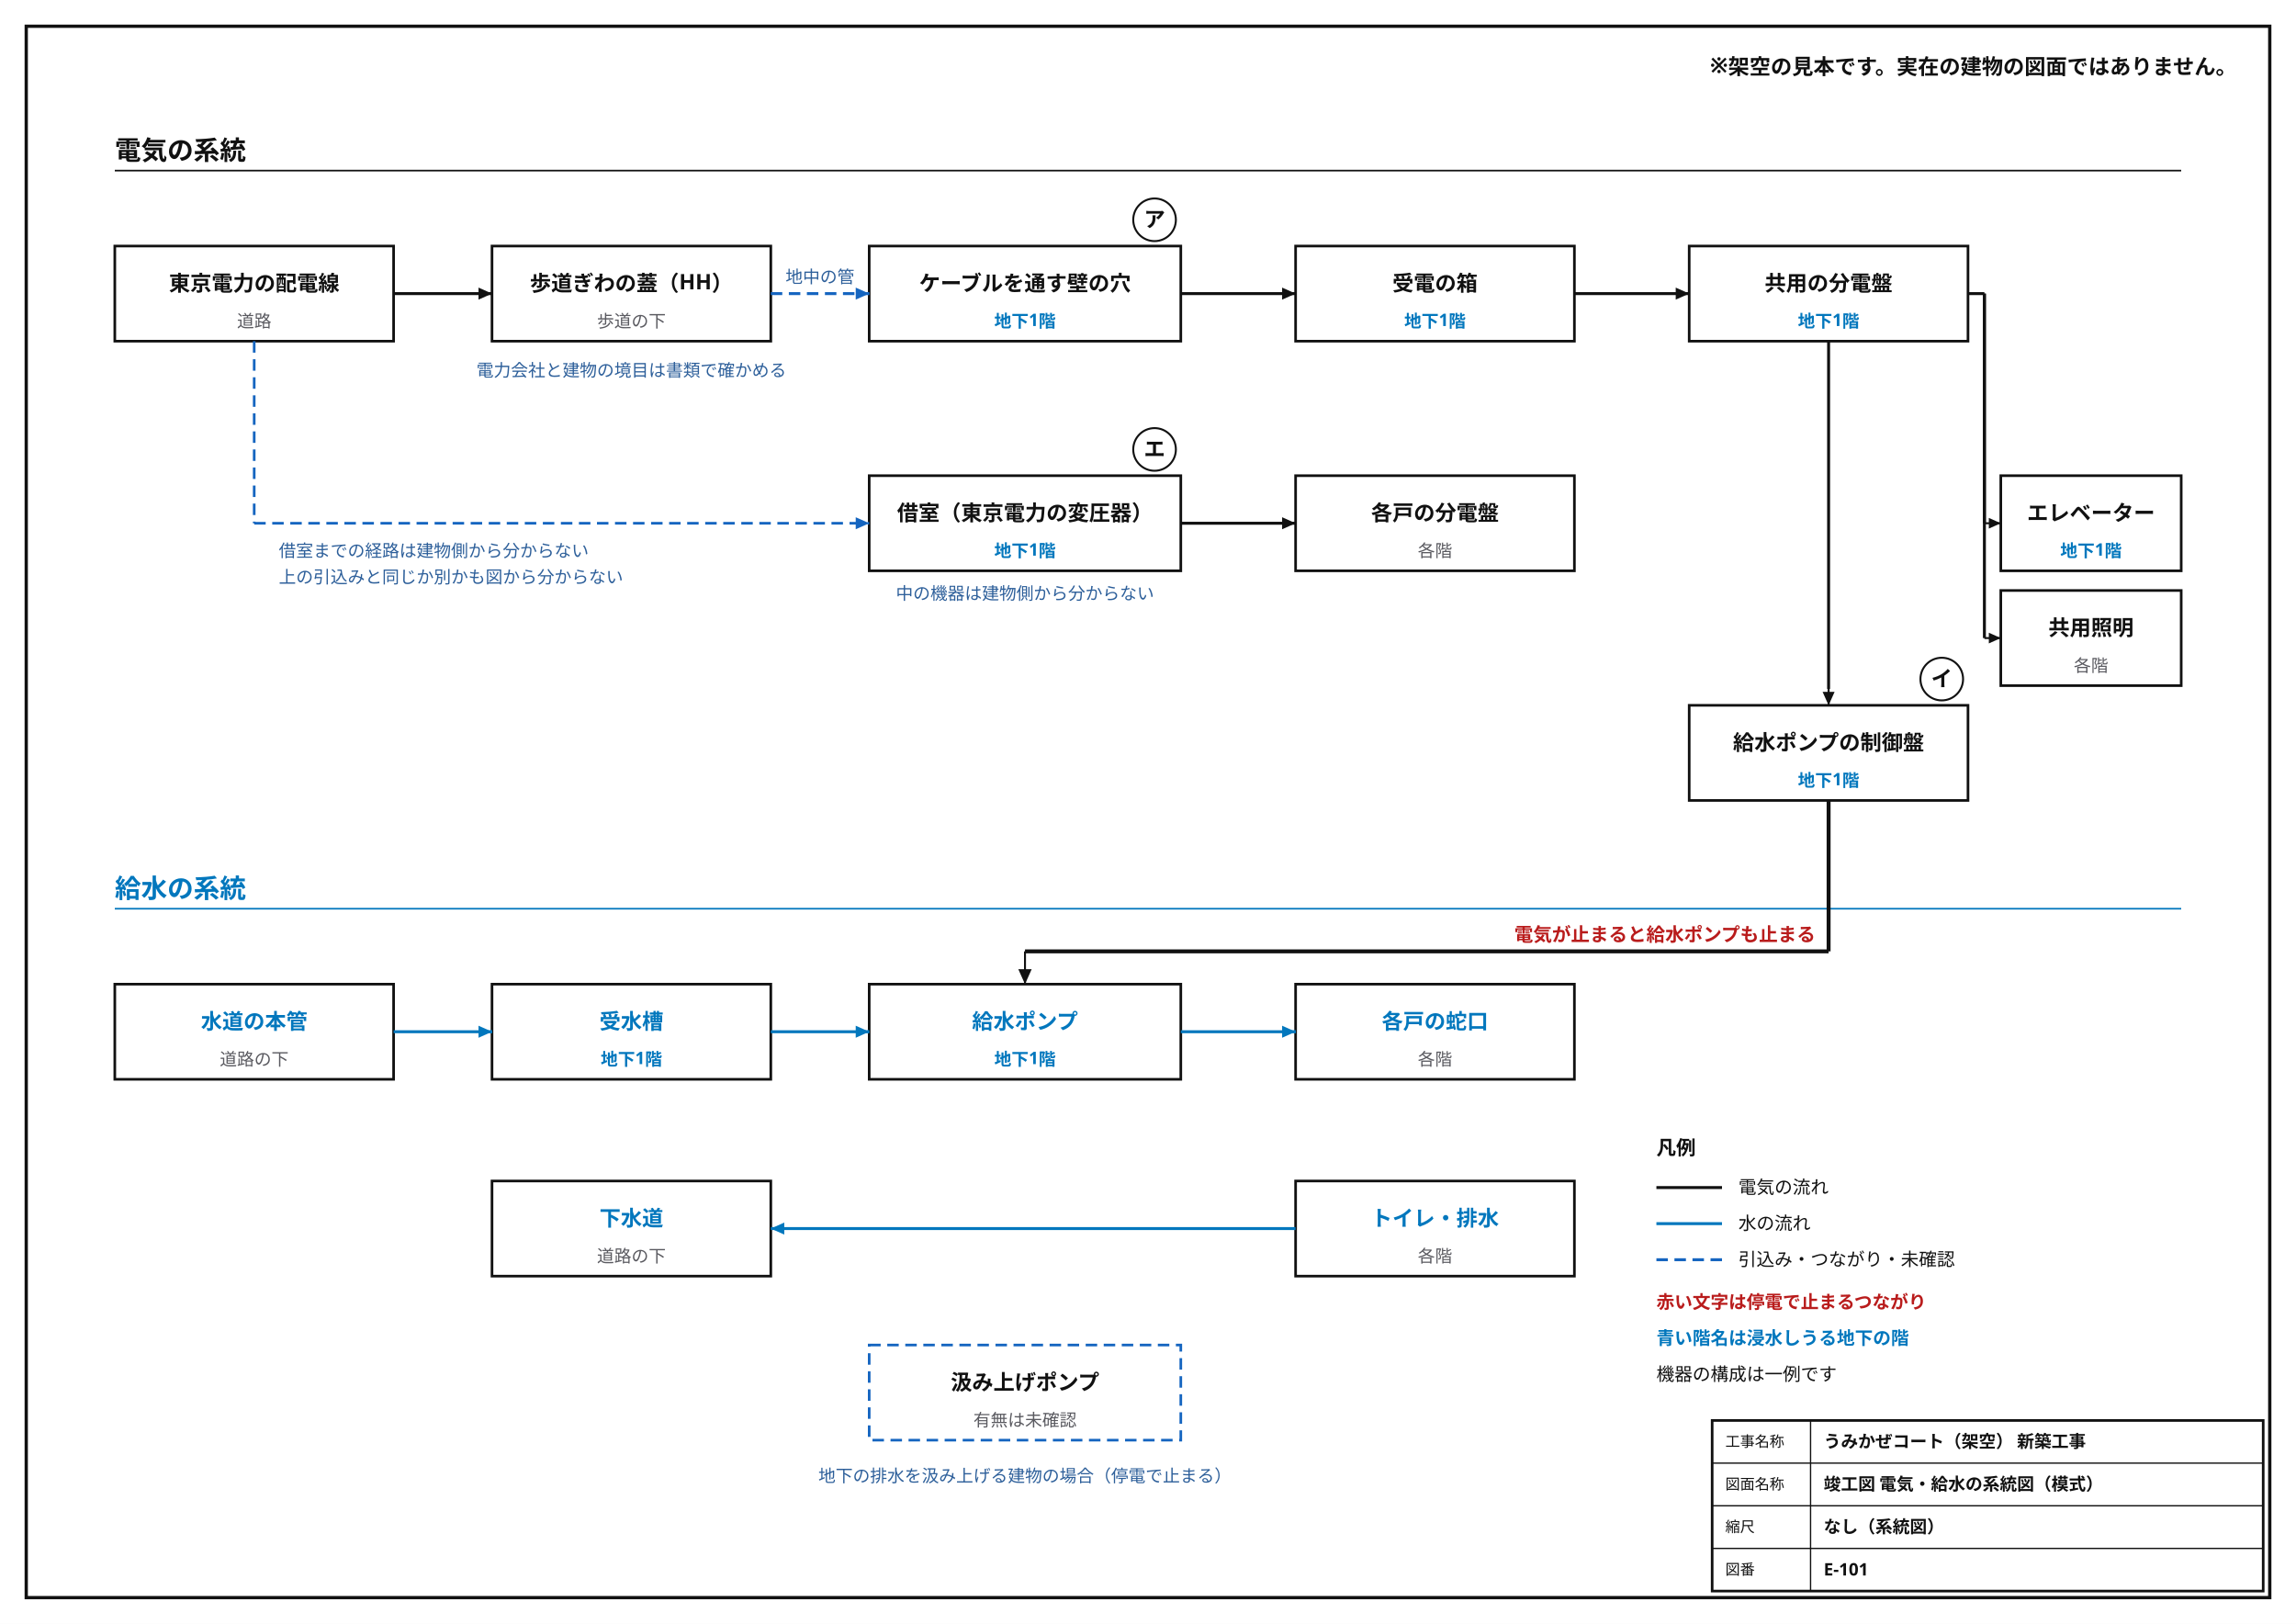
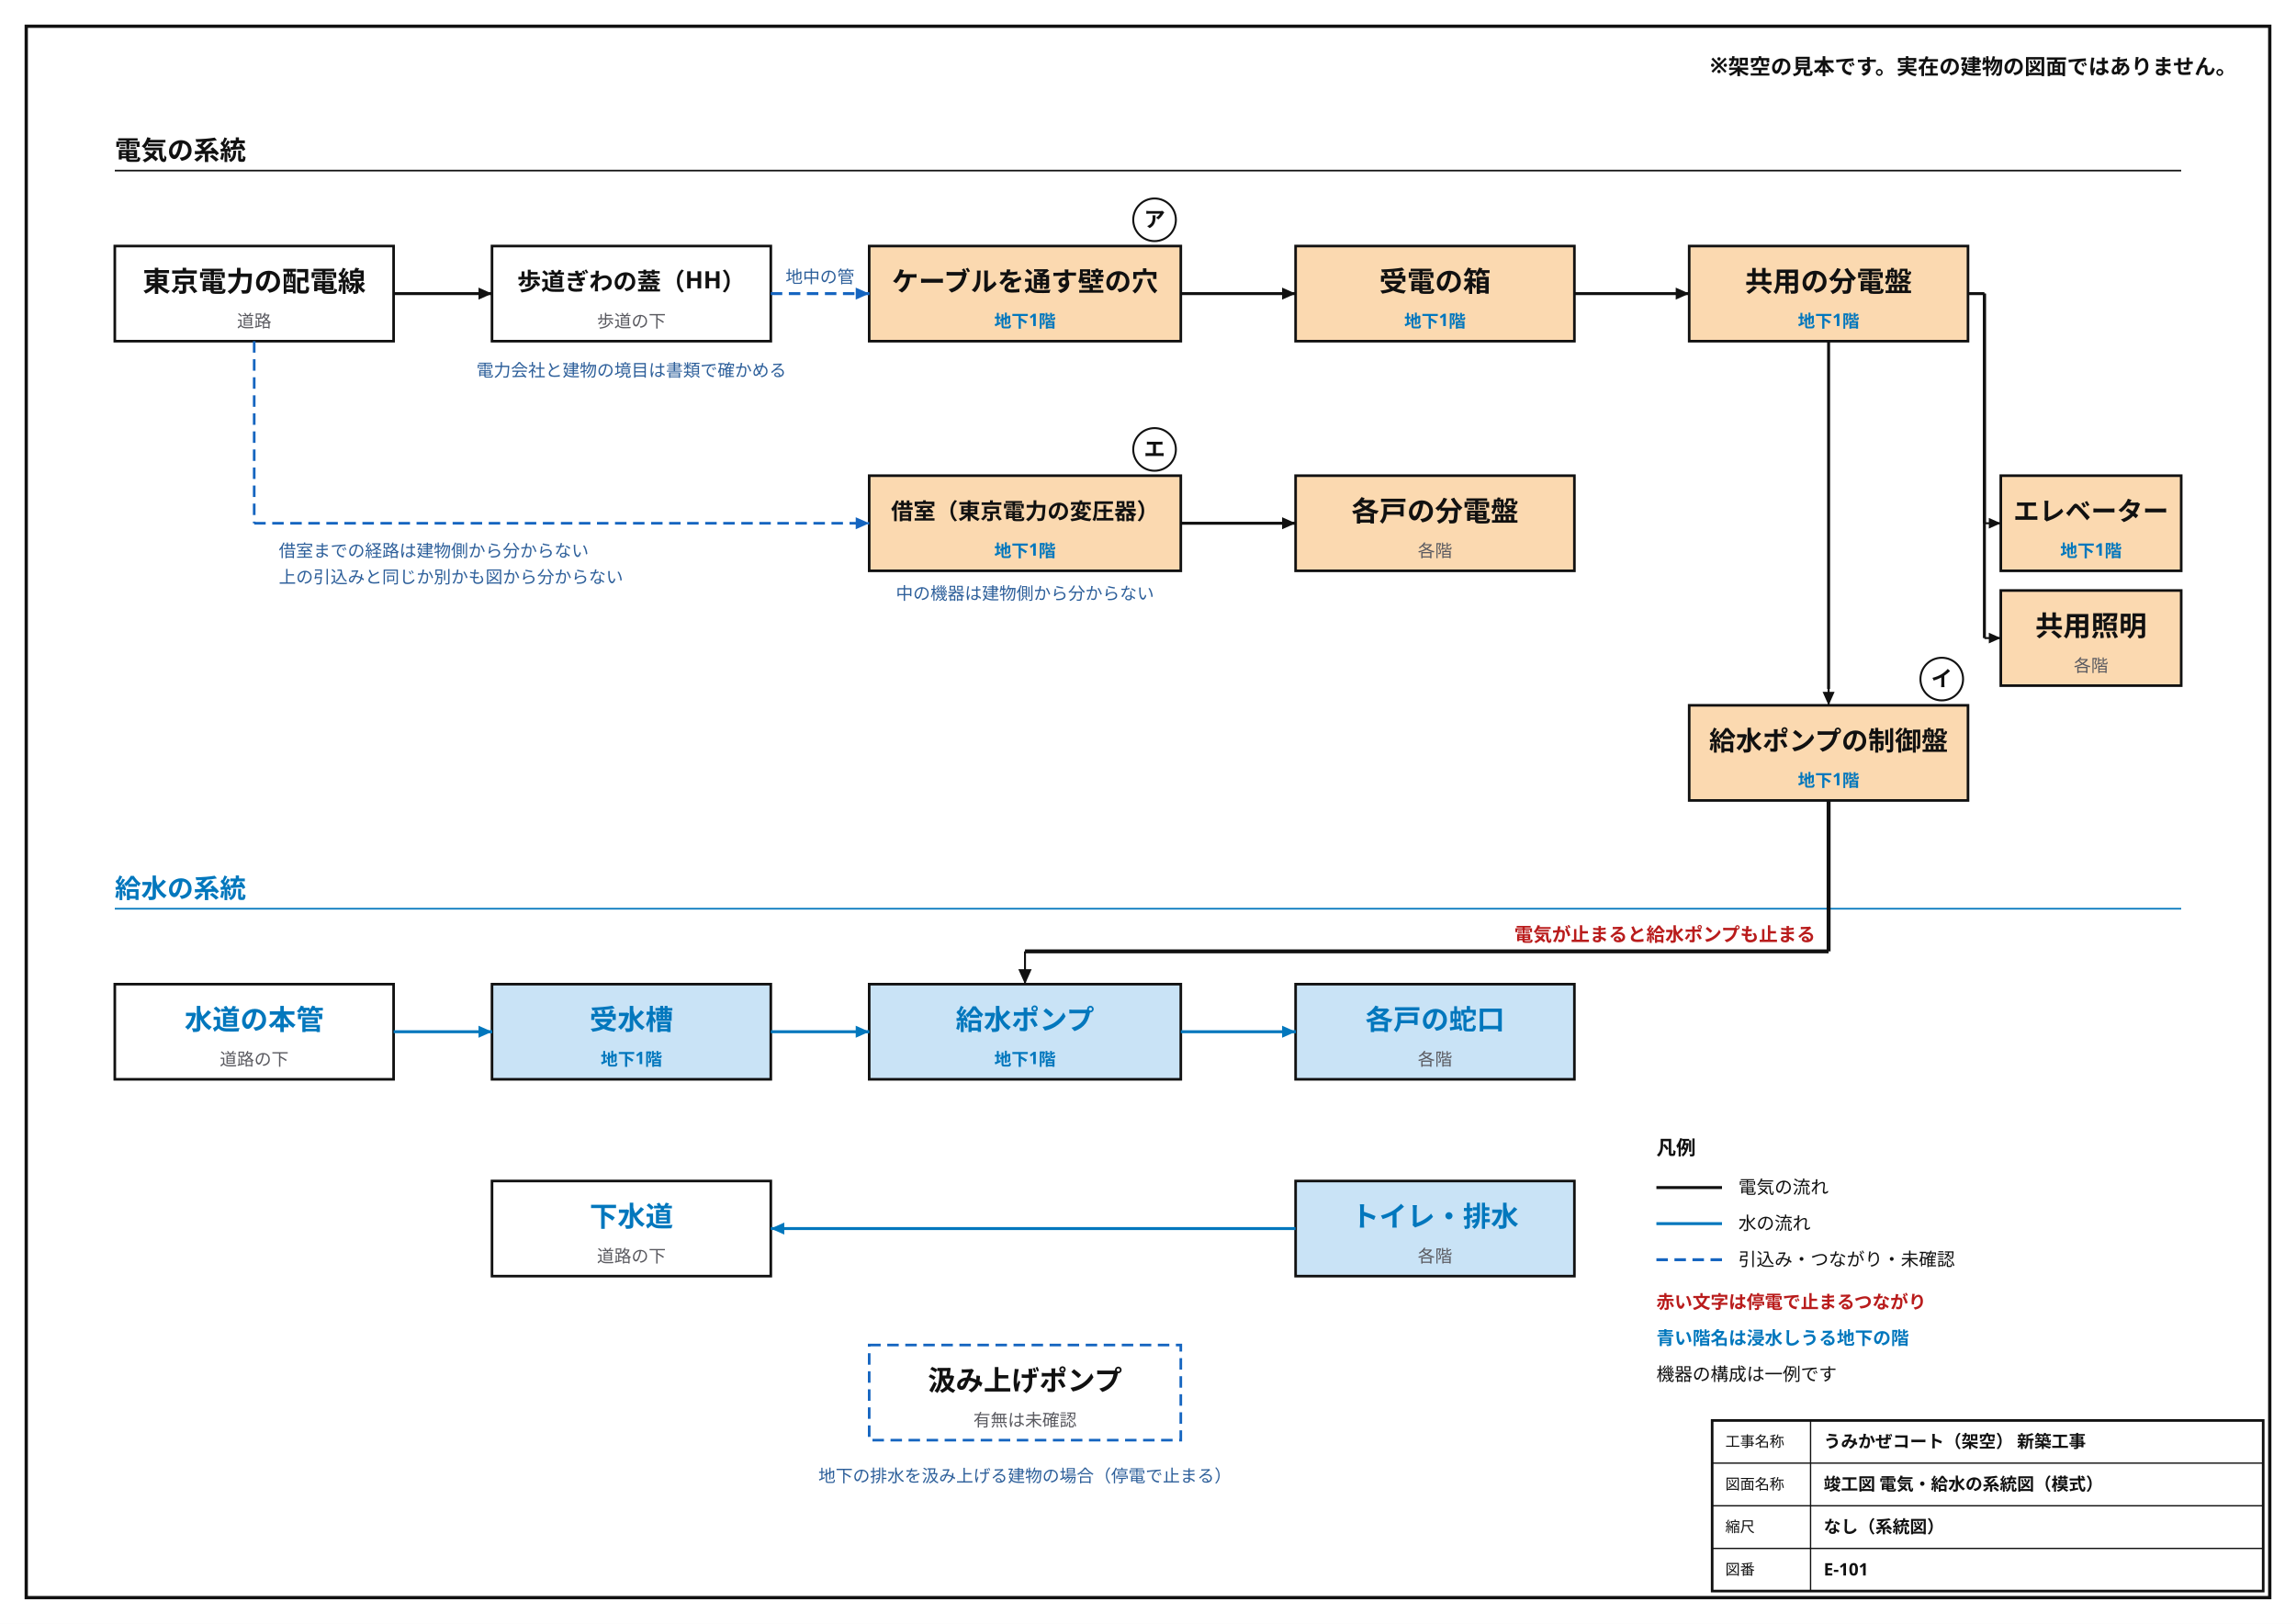
<svg xmlns="http://www.w3.org/2000/svg" viewBox="0 0 1400 990" width="1400" height="990">
  <rect width="1400" height="990" fill="#ffffff" />
  <polygon points="16.00,16.00 1384.00,16.00 1384.00,974.00 16.00,974.00" stroke="#111111" stroke-width="2" fill="none" />
  <text x="1364.00" y="44.33" font-size="13" text-anchor="end" fill="#111111" font-family="Hiragino Sans, Yu Gothic, Noto Sans JP, sans-serif" font-weight="600">※架空の見本です。実在の建物の図面ではありません。</text>
  <polygon points="1044.00,866.00 1380.00,866.00 1380.00,970.00 1044.00,970.00" stroke="#111111" stroke-width="1.6" fill="none" />
  <text x="1052.00" y="882.00" font-size="9" text-anchor="start" fill="#111111" font-family="Hiragino Sans, Yu Gothic, Noto Sans JP, sans-serif">工事名称</text>
  <text x="1112.00" y="882.50" font-size="10.5" text-anchor="start" fill="#111111" font-family="Hiragino Sans, Yu Gothic, Noto Sans JP, sans-serif" font-weight="600">うみかぜコート（架空） 新築工事</text>
  <line x1="1044.00" y1="892.00" x2="1380.00" y2="892.00" stroke="#111111" stroke-width="0.8" fill="none" />
  <text x="1052.00" y="908.00" font-size="9" text-anchor="start" fill="#111111" font-family="Hiragino Sans, Yu Gothic, Noto Sans JP, sans-serif">図面名称</text>
  <text x="1112.00" y="908.50" font-size="10.5" text-anchor="start" fill="#111111" font-family="Hiragino Sans, Yu Gothic, Noto Sans JP, sans-serif" font-weight="600">竣工図 電気・給水の系統図（模式）</text>
  <line x1="1044.00" y1="918.00" x2="1380.00" y2="918.00" stroke="#111111" stroke-width="0.8" fill="none" />
  <text x="1052.00" y="934.00" font-size="9" text-anchor="start" fill="#111111" font-family="Hiragino Sans, Yu Gothic, Noto Sans JP, sans-serif">縮尺</text>
  <text x="1112.00" y="934.50" font-size="10.5" text-anchor="start" fill="#111111" font-family="Hiragino Sans, Yu Gothic, Noto Sans JP, sans-serif" font-weight="600">なし（系統図）</text>
  <line x1="1044.00" y1="944.00" x2="1380.00" y2="944.00" stroke="#111111" stroke-width="0.8" fill="none" />
  <text x="1052.00" y="960.00" font-size="9" text-anchor="start" fill="#111111" font-family="Hiragino Sans, Yu Gothic, Noto Sans JP, sans-serif">図番</text>
  <text x="1112.00" y="960.50" font-size="10.5" text-anchor="start" fill="#111111" font-family="Hiragino Sans, Yu Gothic, Noto Sans JP, sans-serif" font-weight="600">E-101</text>
  <line x1="1104.00" y1="866.00" x2="1104.00" y2="970.00" stroke="#111111" stroke-width="0.8" fill="none" />
  <text x="70.00" y="97.33" font-size="16" text-anchor="start" fill="#111111" font-family="Hiragino Sans, Yu Gothic, Noto Sans JP, sans-serif" font-weight="600">電気の系統</text>
  <line x1="70.00" y1="104.00" x2="1330.00" y2="104.00" stroke="#111111" stroke-width="1" fill="none" />
  <polygon points="70.00,150.00 240.00,150.00 240.00,208.00 70.00,208.00" stroke="#111111" stroke-width="1.6" fill="none" />
-   <text x="155.00" y="177.33" font-size="13" text-anchor="middle" fill="#111111" font-family="Hiragino Sans, Yu Gothic, Noto Sans JP, sans-serif" font-weight="600">東京電力の配電線</text>
+   <text x="155.00" y="177.67" font-size="17" text-anchor="middle" fill="#111111" font-family="Hiragino Sans, Yu Gothic, Noto Sans JP, sans-serif" font-weight="600">東京電力の配電線</text>
  <text x="155.00" y="199.50" font-size="10.5" text-anchor="middle" fill="#5a5a60" font-family="Hiragino Sans, Yu Gothic, Noto Sans JP, sans-serif">道路</text>
  <polygon points="300.00,150.00 470.00,150.00 470.00,208.00 300.00,208.00" stroke="#111111" stroke-width="1.6" fill="none" />
-   <text x="385.00" y="177.33" font-size="13" text-anchor="middle" fill="#111111" font-family="Hiragino Sans, Yu Gothic, Noto Sans JP, sans-serif" font-weight="600">歩道ぎわの蓋（HH）</text>
+   <text x="385.00" y="176.87" font-size="14.62" text-anchor="middle" fill="#111111" font-family="Hiragino Sans, Yu Gothic, Noto Sans JP, sans-serif" font-weight="600">歩道ぎわの蓋（HH）</text>
  <text x="385.00" y="199.50" font-size="10.5" text-anchor="middle" fill="#5a5a60" font-family="Hiragino Sans, Yu Gothic, Noto Sans JP, sans-serif">歩道の下</text>
  <line x1="240.00" y1="179.00" x2="300.00" y2="179.00" stroke="#111111" stroke-width="1.8" fill="none" />
  <line x1="299.00" y1="179.00" x2="300.00" y2="179.00" stroke="#111111" stroke-width="1.2" fill="none" />
  <polygon points="300.00,179.00 291.78,182.67 291.78,175.33" fill="#111111" stroke="none" />
+   <polygon points="530.00,150.00 720.00,150.00 720.00,208.00 530.00,208.00" fill="#fbd9b0" stroke="none" />
  <polygon points="530.00,150.00 720.00,150.00 720.00,208.00 530.00,208.00" stroke="#111111" stroke-width="1.6" fill="none" />
-   <text x="625.00" y="177.33" font-size="13" text-anchor="middle" fill="#111111" font-family="Hiragino Sans, Yu Gothic, Noto Sans JP, sans-serif" font-weight="600">ケーブルを通す壁の穴</text>
+   <text x="625.00" y="177.45" font-size="16.34" text-anchor="middle" fill="#111111" font-family="Hiragino Sans, Yu Gothic, Noto Sans JP, sans-serif" font-weight="600">ケーブルを通す壁の穴</text>
  <text x="625.00" y="199.50" font-size="10.5" text-anchor="middle" fill="#0277bd" font-family="Hiragino Sans, Yu Gothic, Noto Sans JP, sans-serif" font-weight="600">地下1階</text>
  <circle cx="704.00" cy="134.00" r="13.00" stroke="#111111" stroke-width="1.2" fill="none" />
  <text x="704.00" y="138.33" font-size="13" text-anchor="middle" fill="#111111" font-family="Hiragino Sans, Yu Gothic, Noto Sans JP, sans-serif" font-weight="600">ア</text>
  <line x1="470.00" y1="179.00" x2="530.00" y2="179.00" stroke="#1565c0" stroke-width="1.8" stroke-dasharray="7 4" fill="none" />
  <line x1="529.00" y1="179.00" x2="530.00" y2="179.00" stroke="#1565c0" stroke-width="1.6" stroke-dasharray="7 4" fill="none" />
  <polygon points="530.00,179.00 521.78,182.67 521.78,175.33" fill="#1565c0" stroke="none" />
  <text x="500.00" y="172.50" font-size="10.5" text-anchor="middle" fill="#2d5f9a" font-family="Hiragino Sans, Yu Gothic, Noto Sans JP, sans-serif">地中の管</text>
  <text x="385.00" y="229.50" font-size="10.5" text-anchor="middle" fill="#2d5f9a" font-family="Hiragino Sans, Yu Gothic, Noto Sans JP, sans-serif">電力会社と建物の境目は書類で確かめる</text>
+   <polygon points="530.00,290.00 720.00,290.00 720.00,348.00 530.00,348.00" fill="#fbd9b0" stroke="none" />
  <polygon points="530.00,290.00 720.00,290.00 720.00,348.00 530.00,348.00" stroke="#111111" stroke-width="1.6" fill="none" />
-   <text x="625.00" y="317.33" font-size="13" text-anchor="middle" fill="#111111" font-family="Hiragino Sans, Yu Gothic, Noto Sans JP, sans-serif" font-weight="600">借室（東京電力の変圧器）</text>
+   <text x="625.00" y="316.54" font-size="13.617" text-anchor="middle" fill="#111111" font-family="Hiragino Sans, Yu Gothic, Noto Sans JP, sans-serif" font-weight="600">借室（東京電力の変圧器）</text>
  <text x="625.00" y="339.50" font-size="10.5" text-anchor="middle" fill="#0277bd" font-family="Hiragino Sans, Yu Gothic, Noto Sans JP, sans-serif" font-weight="600">地下1階</text>
  <circle cx="704.00" cy="274.00" r="13.00" stroke="#111111" stroke-width="1.2" fill="none" />
  <text x="704.00" y="278.33" font-size="13" text-anchor="middle" fill="#111111" font-family="Hiragino Sans, Yu Gothic, Noto Sans JP, sans-serif" font-weight="600">エ</text>
  <text x="625.00" y="365.50" font-size="10.5" text-anchor="middle" fill="#2d5f9a" font-family="Hiragino Sans, Yu Gothic, Noto Sans JP, sans-serif">中の機器は建物側から分からない</text>
+   <polygon points="790.00,290.00 960.00,290.00 960.00,348.00 790.00,348.00" fill="#fbd9b0" stroke="none" />
  <polygon points="790.00,290.00 960.00,290.00 960.00,348.00 790.00,348.00" stroke="#111111" stroke-width="1.6" fill="none" />
-   <text x="875.00" y="317.33" font-size="13" text-anchor="middle" fill="#111111" font-family="Hiragino Sans, Yu Gothic, Noto Sans JP, sans-serif" font-weight="600">各戸の分電盤</text>
+   <text x="875.00" y="317.67" font-size="17" text-anchor="middle" fill="#111111" font-family="Hiragino Sans, Yu Gothic, Noto Sans JP, sans-serif" font-weight="600">各戸の分電盤</text>
  <text x="875.00" y="339.50" font-size="10.5" text-anchor="middle" fill="#5a5a60" font-family="Hiragino Sans, Yu Gothic, Noto Sans JP, sans-serif">各階</text>
  <line x1="155.00" y1="208.00" x2="155.00" y2="319.00" stroke="#1565c0" stroke-width="1.6" stroke-dasharray="7 4" fill="none" />
  <line x1="155.00" y1="319.00" x2="530.00" y2="319.00" stroke="#1565c0" stroke-width="1.6" stroke-dasharray="7 4" fill="none" />
  <polygon points="530.00,319.00 521.78,322.67 521.78,315.33" fill="#1565c0" stroke="none" />
  <text x="170.00" y="339.50" font-size="10.5" text-anchor="start" fill="#2d5f9a" font-family="Hiragino Sans, Yu Gothic, Noto Sans JP, sans-serif">借室までの経路は建物側から分からない</text>
  <text x="170.00" y="355.50" font-size="10.5" text-anchor="start" fill="#2d5f9a" font-family="Hiragino Sans, Yu Gothic, Noto Sans JP, sans-serif">上の引込みと同じか別かも図から分からない</text>
  <line x1="720.00" y1="319.00" x2="790.00" y2="319.00" stroke="#111111" stroke-width="1.8" fill="none" />
  <line x1="789.00" y1="319.00" x2="790.00" y2="319.00" stroke="#111111" stroke-width="1.2" fill="none" />
  <polygon points="790.00,319.00 781.78,322.67 781.78,315.33" fill="#111111" stroke="none" />
+   <polygon points="790.00,150.00 960.00,150.00 960.00,208.00 790.00,208.00" fill="#fbd9b0" stroke="none" />
  <polygon points="790.00,150.00 960.00,150.00 960.00,208.00 790.00,208.00" stroke="#111111" stroke-width="1.6" fill="none" />
-   <text x="875.00" y="177.33" font-size="13" text-anchor="middle" fill="#111111" font-family="Hiragino Sans, Yu Gothic, Noto Sans JP, sans-serif" font-weight="600">受電の箱</text>
+   <text x="875.00" y="177.67" font-size="17" text-anchor="middle" fill="#111111" font-family="Hiragino Sans, Yu Gothic, Noto Sans JP, sans-serif" font-weight="600">受電の箱</text>
  <text x="875.00" y="199.50" font-size="10.5" text-anchor="middle" fill="#0277bd" font-family="Hiragino Sans, Yu Gothic, Noto Sans JP, sans-serif" font-weight="600">地下1階</text>
  <line x1="720.00" y1="179.00" x2="790.00" y2="179.00" stroke="#111111" stroke-width="1.8" fill="none" />
  <line x1="789.00" y1="179.00" x2="790.00" y2="179.00" stroke="#111111" stroke-width="1.2" fill="none" />
  <polygon points="790.00,179.00 781.78,182.67 781.78,175.33" fill="#111111" stroke="none" />
+   <polygon points="1030.00,150.00 1200.00,150.00 1200.00,208.00 1030.00,208.00" fill="#fbd9b0" stroke="none" />
  <polygon points="1030.00,150.00 1200.00,150.00 1200.00,208.00 1030.00,208.00" stroke="#111111" stroke-width="1.6" fill="none" />
-   <text x="1115.00" y="177.33" font-size="13" text-anchor="middle" fill="#111111" font-family="Hiragino Sans, Yu Gothic, Noto Sans JP, sans-serif" font-weight="600">共用の分電盤</text>
+   <text x="1115.00" y="177.67" font-size="17" text-anchor="middle" fill="#111111" font-family="Hiragino Sans, Yu Gothic, Noto Sans JP, sans-serif" font-weight="600">共用の分電盤</text>
  <text x="1115.00" y="199.50" font-size="10.5" text-anchor="middle" fill="#0277bd" font-family="Hiragino Sans, Yu Gothic, Noto Sans JP, sans-serif" font-weight="600">地下1階</text>
  <line x1="960.00" y1="179.00" x2="1030.00" y2="179.00" stroke="#111111" stroke-width="1.8" fill="none" />
  <line x1="1029.00" y1="179.00" x2="1030.00" y2="179.00" stroke="#111111" stroke-width="1.2" fill="none" />
  <polygon points="1030.00,179.00 1021.78,182.67 1021.78,175.33" fill="#111111" stroke="none" />
+   <polygon points="1030.00,430.00 1200.00,430.00 1200.00,488.00 1030.00,488.00" fill="#fbd9b0" stroke="none" />
  <polygon points="1030.00,430.00 1200.00,430.00 1200.00,488.00 1030.00,488.00" stroke="#111111" stroke-width="1.6" fill="none" />
-   <text x="1115.00" y="457.33" font-size="13" text-anchor="middle" fill="#111111" font-family="Hiragino Sans, Yu Gothic, Noto Sans JP, sans-serif" font-weight="600">給水ポンプの制御盤</text>
+   <text x="1115.00" y="457.41" font-size="16.244" text-anchor="middle" fill="#111111" font-family="Hiragino Sans, Yu Gothic, Noto Sans JP, sans-serif" font-weight="600">給水ポンプの制御盤</text>
  <text x="1115.00" y="479.50" font-size="10.5" text-anchor="middle" fill="#0277bd" font-family="Hiragino Sans, Yu Gothic, Noto Sans JP, sans-serif" font-weight="600">地下1階</text>
  <circle cx="1184.00" cy="414.00" r="13.00" stroke="#111111" stroke-width="1.2" fill="none" />
  <text x="1184.00" y="418.33" font-size="13" text-anchor="middle" fill="#111111" font-family="Hiragino Sans, Yu Gothic, Noto Sans JP, sans-serif" font-weight="600">イ</text>
  <line x1="1115.00" y1="208.00" x2="1115.00" y2="420.00" stroke="#111111" stroke-width="1.8" fill="none" />
  <line x1="1115.00" y1="420.00" x2="1115.00" y2="430.00" stroke="#111111" stroke-width="1.2" fill="none" />
  <polygon points="1115.00,430.00 1111.33,421.78 1118.67,421.78" fill="#111111" stroke="none" />
  <line x1="1200.00" y1="179.00" x2="1210.00" y2="179.00" stroke="#111111" stroke-width="1.8" fill="none" />
+   <polygon points="1220.00,290.00 1330.00,290.00 1330.00,348.00 1220.00,348.00" fill="#fbd9b0" stroke="none" />
  <polygon points="1220.00,290.00 1330.00,290.00 1330.00,348.00 1220.00,348.00" stroke="#111111" stroke-width="1.6" fill="none" />
-   <text x="1275.00" y="317.33" font-size="13" text-anchor="middle" fill="#111111" font-family="Hiragino Sans, Yu Gothic, Noto Sans JP, sans-serif" font-weight="600">エレベーター</text>
+   <text x="1275.00" y="317.26" font-size="15.767" text-anchor="middle" fill="#111111" font-family="Hiragino Sans, Yu Gothic, Noto Sans JP, sans-serif" font-weight="600">エレベーター</text>
  <text x="1275.00" y="339.50" font-size="10.5" text-anchor="middle" fill="#0277bd" font-family="Hiragino Sans, Yu Gothic, Noto Sans JP, sans-serif" font-weight="600">地下1階</text>
  <line x1="1210.00" y1="179.00" x2="1210.00" y2="319.00" stroke="#111111" stroke-width="1.8" fill="none" />
  <line x1="1210.00" y1="319.00" x2="1220.00" y2="319.00" stroke="#111111" stroke-width="1.2" fill="none" />
  <polygon points="1220.00,319.00 1212.70,322.26 1212.70,315.74" fill="#111111" stroke="none" />
+   <polygon points="1220.00,360.00 1330.00,360.00 1330.00,418.00 1220.00,418.00" fill="#fbd9b0" stroke="none" />
  <polygon points="1220.00,360.00 1330.00,360.00 1330.00,418.00 1220.00,418.00" stroke="#111111" stroke-width="1.6" fill="none" />
-   <text x="1275.00" y="387.33" font-size="13" text-anchor="middle" fill="#111111" font-family="Hiragino Sans, Yu Gothic, Noto Sans JP, sans-serif" font-weight="600">共用照明</text>
+   <text x="1275.00" y="387.67" font-size="17" text-anchor="middle" fill="#111111" font-family="Hiragino Sans, Yu Gothic, Noto Sans JP, sans-serif" font-weight="600">共用照明</text>
  <text x="1275.00" y="409.50" font-size="10.5" text-anchor="middle" fill="#5a5a60" font-family="Hiragino Sans, Yu Gothic, Noto Sans JP, sans-serif">各階</text>
  <line x1="1210.00" y1="179.00" x2="1210.00" y2="389.00" stroke="#111111" stroke-width="1.8" fill="none" />
  <line x1="1210.00" y1="389.00" x2="1220.00" y2="389.00" stroke="#111111" stroke-width="1.2" fill="none" />
  <polygon points="1220.00,389.00 1212.70,392.26 1212.70,385.74" fill="#111111" stroke="none" />
  <text x="70.00" y="547.33" font-size="16" text-anchor="start" fill="#0277bd" font-family="Hiragino Sans, Yu Gothic, Noto Sans JP, sans-serif" font-weight="600">給水の系統</text>
  <line x1="70.00" y1="554.00" x2="1330.00" y2="554.00" stroke="#0277bd" stroke-width="1" fill="none" />
  <polygon points="70.00,600.00 240.00,600.00 240.00,658.00 70.00,658.00" stroke="#111111" stroke-width="1.6" fill="none" />
-   <text x="155.00" y="627.33" font-size="13" text-anchor="middle" fill="#0277bd" font-family="Hiragino Sans, Yu Gothic, Noto Sans JP, sans-serif" font-weight="600">水道の本管</text>
+   <text x="155.00" y="627.67" font-size="17" text-anchor="middle" fill="#0277bd" font-family="Hiragino Sans, Yu Gothic, Noto Sans JP, sans-serif" font-weight="600">水道の本管</text>
  <text x="155.00" y="649.50" font-size="10.5" text-anchor="middle" fill="#5a5a60" font-family="Hiragino Sans, Yu Gothic, Noto Sans JP, sans-serif">道路の下</text>
+   <polygon points="300.00,600.00 470.00,600.00 470.00,658.00 300.00,658.00" fill="#c9e3f6" stroke="none" />
  <polygon points="300.00,600.00 470.00,600.00 470.00,658.00 300.00,658.00" stroke="#111111" stroke-width="1.6" fill="none" />
-   <text x="385.00" y="627.33" font-size="13" text-anchor="middle" fill="#0277bd" font-family="Hiragino Sans, Yu Gothic, Noto Sans JP, sans-serif" font-weight="600">受水槽</text>
+   <text x="385.00" y="627.67" font-size="17" text-anchor="middle" fill="#0277bd" font-family="Hiragino Sans, Yu Gothic, Noto Sans JP, sans-serif" font-weight="600">受水槽</text>
  <text x="385.00" y="649.50" font-size="10.5" text-anchor="middle" fill="#0277bd" font-family="Hiragino Sans, Yu Gothic, Noto Sans JP, sans-serif" font-weight="600">地下1階</text>
  <line x1="240.00" y1="629.00" x2="300.00" y2="629.00" stroke="#0277bd" stroke-width="1.8" fill="none" />
  <line x1="299.00" y1="629.00" x2="300.00" y2="629.00" stroke="#0277bd" stroke-width="1.8" fill="none" />
  <polygon points="300.00,629.00 291.78,632.67 291.78,625.33" fill="#0277bd" stroke="none" />
+   <polygon points="530.00,600.00 720.00,600.00 720.00,658.00 530.00,658.00" fill="#c9e3f6" stroke="none" />
  <polygon points="530.00,600.00 720.00,600.00 720.00,658.00 530.00,658.00" stroke="#111111" stroke-width="1.6" fill="none" />
-   <text x="625.00" y="627.33" font-size="13" text-anchor="middle" fill="#0277bd" font-family="Hiragino Sans, Yu Gothic, Noto Sans JP, sans-serif" font-weight="600">給水ポンプ</text>
+   <text x="625.00" y="627.67" font-size="17" text-anchor="middle" fill="#0277bd" font-family="Hiragino Sans, Yu Gothic, Noto Sans JP, sans-serif" font-weight="600">給水ポンプ</text>
  <text x="625.00" y="649.50" font-size="10.5" text-anchor="middle" fill="#0277bd" font-family="Hiragino Sans, Yu Gothic, Noto Sans JP, sans-serif" font-weight="600">地下1階</text>
  <line x1="470.00" y1="629.00" x2="530.00" y2="629.00" stroke="#0277bd" stroke-width="1.8" fill="none" />
  <line x1="529.00" y1="629.00" x2="530.00" y2="629.00" stroke="#0277bd" stroke-width="1.8" fill="none" />
  <polygon points="530.00,629.00 521.78,632.67 521.78,625.33" fill="#0277bd" stroke="none" />
+   <polygon points="790.00,600.00 960.00,600.00 960.00,658.00 790.00,658.00" fill="#c9e3f6" stroke="none" />
  <polygon points="790.00,600.00 960.00,600.00 960.00,658.00 790.00,658.00" stroke="#111111" stroke-width="1.6" fill="none" />
-   <text x="875.00" y="627.33" font-size="13" text-anchor="middle" fill="#0277bd" font-family="Hiragino Sans, Yu Gothic, Noto Sans JP, sans-serif" font-weight="600">各戸の蛇口</text>
+   <text x="875.00" y="627.67" font-size="17" text-anchor="middle" fill="#0277bd" font-family="Hiragino Sans, Yu Gothic, Noto Sans JP, sans-serif" font-weight="600">各戸の蛇口</text>
  <text x="875.00" y="649.50" font-size="10.5" text-anchor="middle" fill="#5a5a60" font-family="Hiragino Sans, Yu Gothic, Noto Sans JP, sans-serif">各階</text>
  <line x1="720.00" y1="629.00" x2="790.00" y2="629.00" stroke="#0277bd" stroke-width="1.8" fill="none" />
  <line x1="789.00" y1="629.00" x2="790.00" y2="629.00" stroke="#0277bd" stroke-width="1.8" fill="none" />
  <polygon points="790.00,629.00 781.78,632.67 781.78,625.33" fill="#0277bd" stroke="none" />
+   <polygon points="790.00,720.00 960.00,720.00 960.00,778.00 790.00,778.00" fill="#c9e3f6" stroke="none" />
  <polygon points="790.00,720.00 960.00,720.00 960.00,778.00 790.00,778.00" stroke="#111111" stroke-width="1.6" fill="none" />
-   <text x="875.00" y="747.33" font-size="13" text-anchor="middle" fill="#0277bd" font-family="Hiragino Sans, Yu Gothic, Noto Sans JP, sans-serif" font-weight="600">トイレ・排水</text>
+   <text x="875.00" y="747.67" font-size="17" text-anchor="middle" fill="#0277bd" font-family="Hiragino Sans, Yu Gothic, Noto Sans JP, sans-serif" font-weight="600">トイレ・排水</text>
  <text x="875.00" y="769.50" font-size="10.5" text-anchor="middle" fill="#5a5a60" font-family="Hiragino Sans, Yu Gothic, Noto Sans JP, sans-serif">各階</text>
  <polygon points="300.00,720.00 470.00,720.00 470.00,778.00 300.00,778.00" stroke="#111111" stroke-width="1.6" fill="none" />
-   <text x="385.00" y="747.33" font-size="13" text-anchor="middle" fill="#0277bd" font-family="Hiragino Sans, Yu Gothic, Noto Sans JP, sans-serif" font-weight="600">下水道</text>
+   <text x="385.00" y="747.67" font-size="17" text-anchor="middle" fill="#0277bd" font-family="Hiragino Sans, Yu Gothic, Noto Sans JP, sans-serif" font-weight="600">下水道</text>
  <text x="385.00" y="769.50" font-size="10.5" text-anchor="middle" fill="#5a5a60" font-family="Hiragino Sans, Yu Gothic, Noto Sans JP, sans-serif">道路の下</text>
  <line x1="790.00" y1="749.00" x2="470.00" y2="749.00" stroke="#0277bd" stroke-width="1.8" fill="none" />
  <polygon points="470.00,749.00 478.22,745.33 478.22,752.67" fill="#0277bd" stroke="none" />
  <polygon points="530.00,820.00 720.00,820.00 720.00,878.00 530.00,878.00" stroke="#1565c0" stroke-width="1.6" stroke-dasharray="7 4" fill="none" />
-   <text x="625.00" y="847.33" font-size="13" text-anchor="middle" fill="#111111" font-family="Hiragino Sans, Yu Gothic, Noto Sans JP, sans-serif" font-weight="600">汲み上げポンプ</text>
+   <text x="625.00" y="847.67" font-size="17" text-anchor="middle" fill="#111111" font-family="Hiragino Sans, Yu Gothic, Noto Sans JP, sans-serif" font-weight="600">汲み上げポンプ</text>
  <text x="625.00" y="869.50" font-size="10.5" text-anchor="middle" fill="#5a5a60" font-family="Hiragino Sans, Yu Gothic, Noto Sans JP, sans-serif">有無は未確認</text>
  <text x="625.00" y="903.50" font-size="10.5" text-anchor="middle" fill="#2d5f9a" font-family="Hiragino Sans, Yu Gothic, Noto Sans JP, sans-serif">地下の排水を汲み上げる建物の場合（停電で止まる）</text>
  <line x1="1115.00" y1="488.00" x2="1115.00" y2="580.00" stroke="#111111" stroke-width="2.4" fill="none" />
  <line x1="1115.00" y1="580.00" x2="625.00" y2="580.00" stroke="#111111" stroke-width="2.4" fill="none" />
  <line x1="625.00" y1="580.00" x2="625.00" y2="600.00" stroke="#111111" stroke-width="1.2" fill="none" />
  <polygon points="625.00,600.00 620.92,590.87 629.08,590.87" fill="#111111" stroke="none" />
  <text x="1107.00" y="573.83" font-size="11.5" text-anchor="end" fill="#b91c1c" font-family="Hiragino Sans, Yu Gothic, Noto Sans JP, sans-serif" font-weight="600">電気が止まると給水ポンプも止まる</text>
  <text x="1010.00" y="704.00" font-size="12" text-anchor="start" fill="#111111" font-family="Hiragino Sans, Yu Gothic, Noto Sans JP, sans-serif" font-weight="600">凡例</text>
  <line x1="1010.00" y1="724.00" x2="1050.00" y2="724.00" stroke="#111111" stroke-width="1.8" fill="none" />
  <text x="1060.00" y="727.67" font-size="11" text-anchor="start" fill="#111111" font-family="Hiragino Sans, Yu Gothic, Noto Sans JP, sans-serif">電気の流れ</text>
  <line x1="1010.00" y1="746.00" x2="1050.00" y2="746.00" stroke="#0277bd" stroke-width="1.8" fill="none" />
  <text x="1060.00" y="749.67" font-size="11" text-anchor="start" fill="#111111" font-family="Hiragino Sans, Yu Gothic, Noto Sans JP, sans-serif">水の流れ</text>
  <line x1="1010.00" y1="768.00" x2="1050.00" y2="768.00" stroke="#1565c0" stroke-width="1.8" stroke-dasharray="7 4" fill="none" />
  <text x="1060.00" y="771.67" font-size="11" text-anchor="start" fill="#111111" font-family="Hiragino Sans, Yu Gothic, Noto Sans JP, sans-serif">引込み・つながり・未確認</text>
  <text x="1010.00" y="797.67" font-size="11" text-anchor="start" fill="#b91c1c" font-family="Hiragino Sans, Yu Gothic, Noto Sans JP, sans-serif" font-weight="600">赤い文字は停電で止まるつながり</text>
  <text x="1010.00" y="819.67" font-size="11" text-anchor="start" fill="#0277bd" font-family="Hiragino Sans, Yu Gothic, Noto Sans JP, sans-serif" font-weight="600">青い階名は浸水しうる地下の階</text>
  <text x="1010.00" y="841.67" font-size="11" text-anchor="start" fill="#111111" font-family="Hiragino Sans, Yu Gothic, Noto Sans JP, sans-serif">機器の構成は一例です</text>
</svg>
